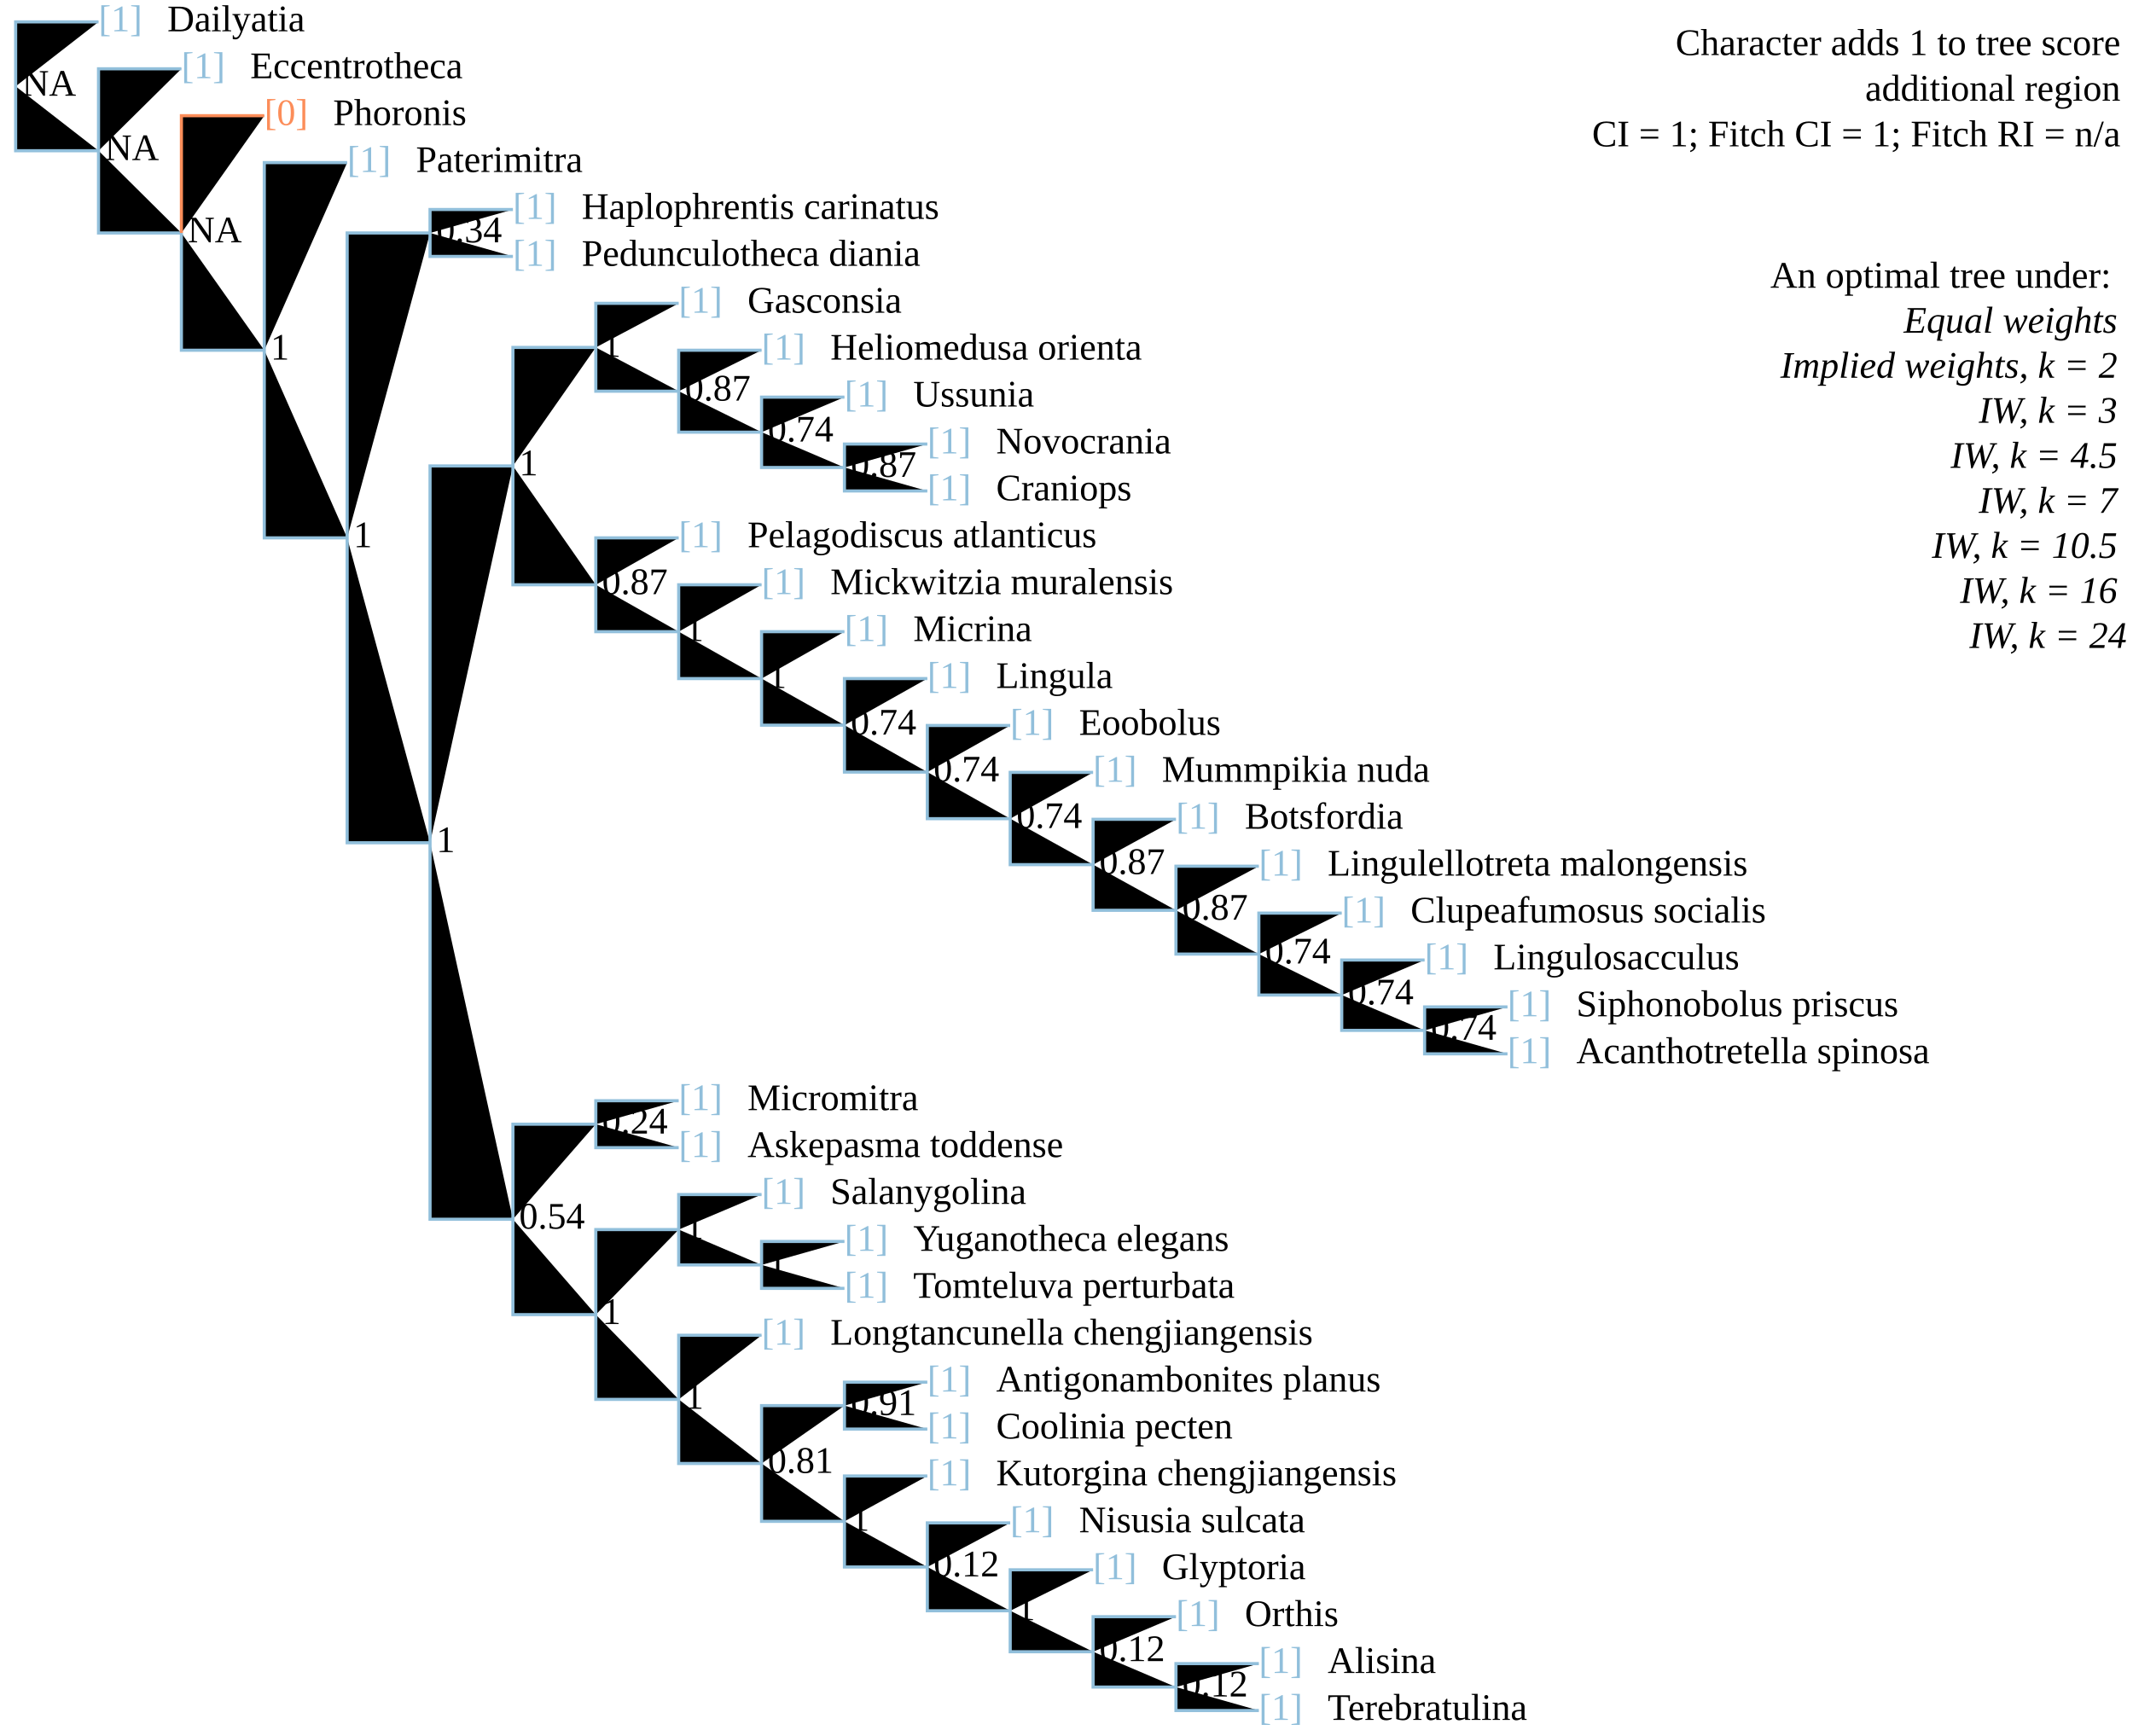
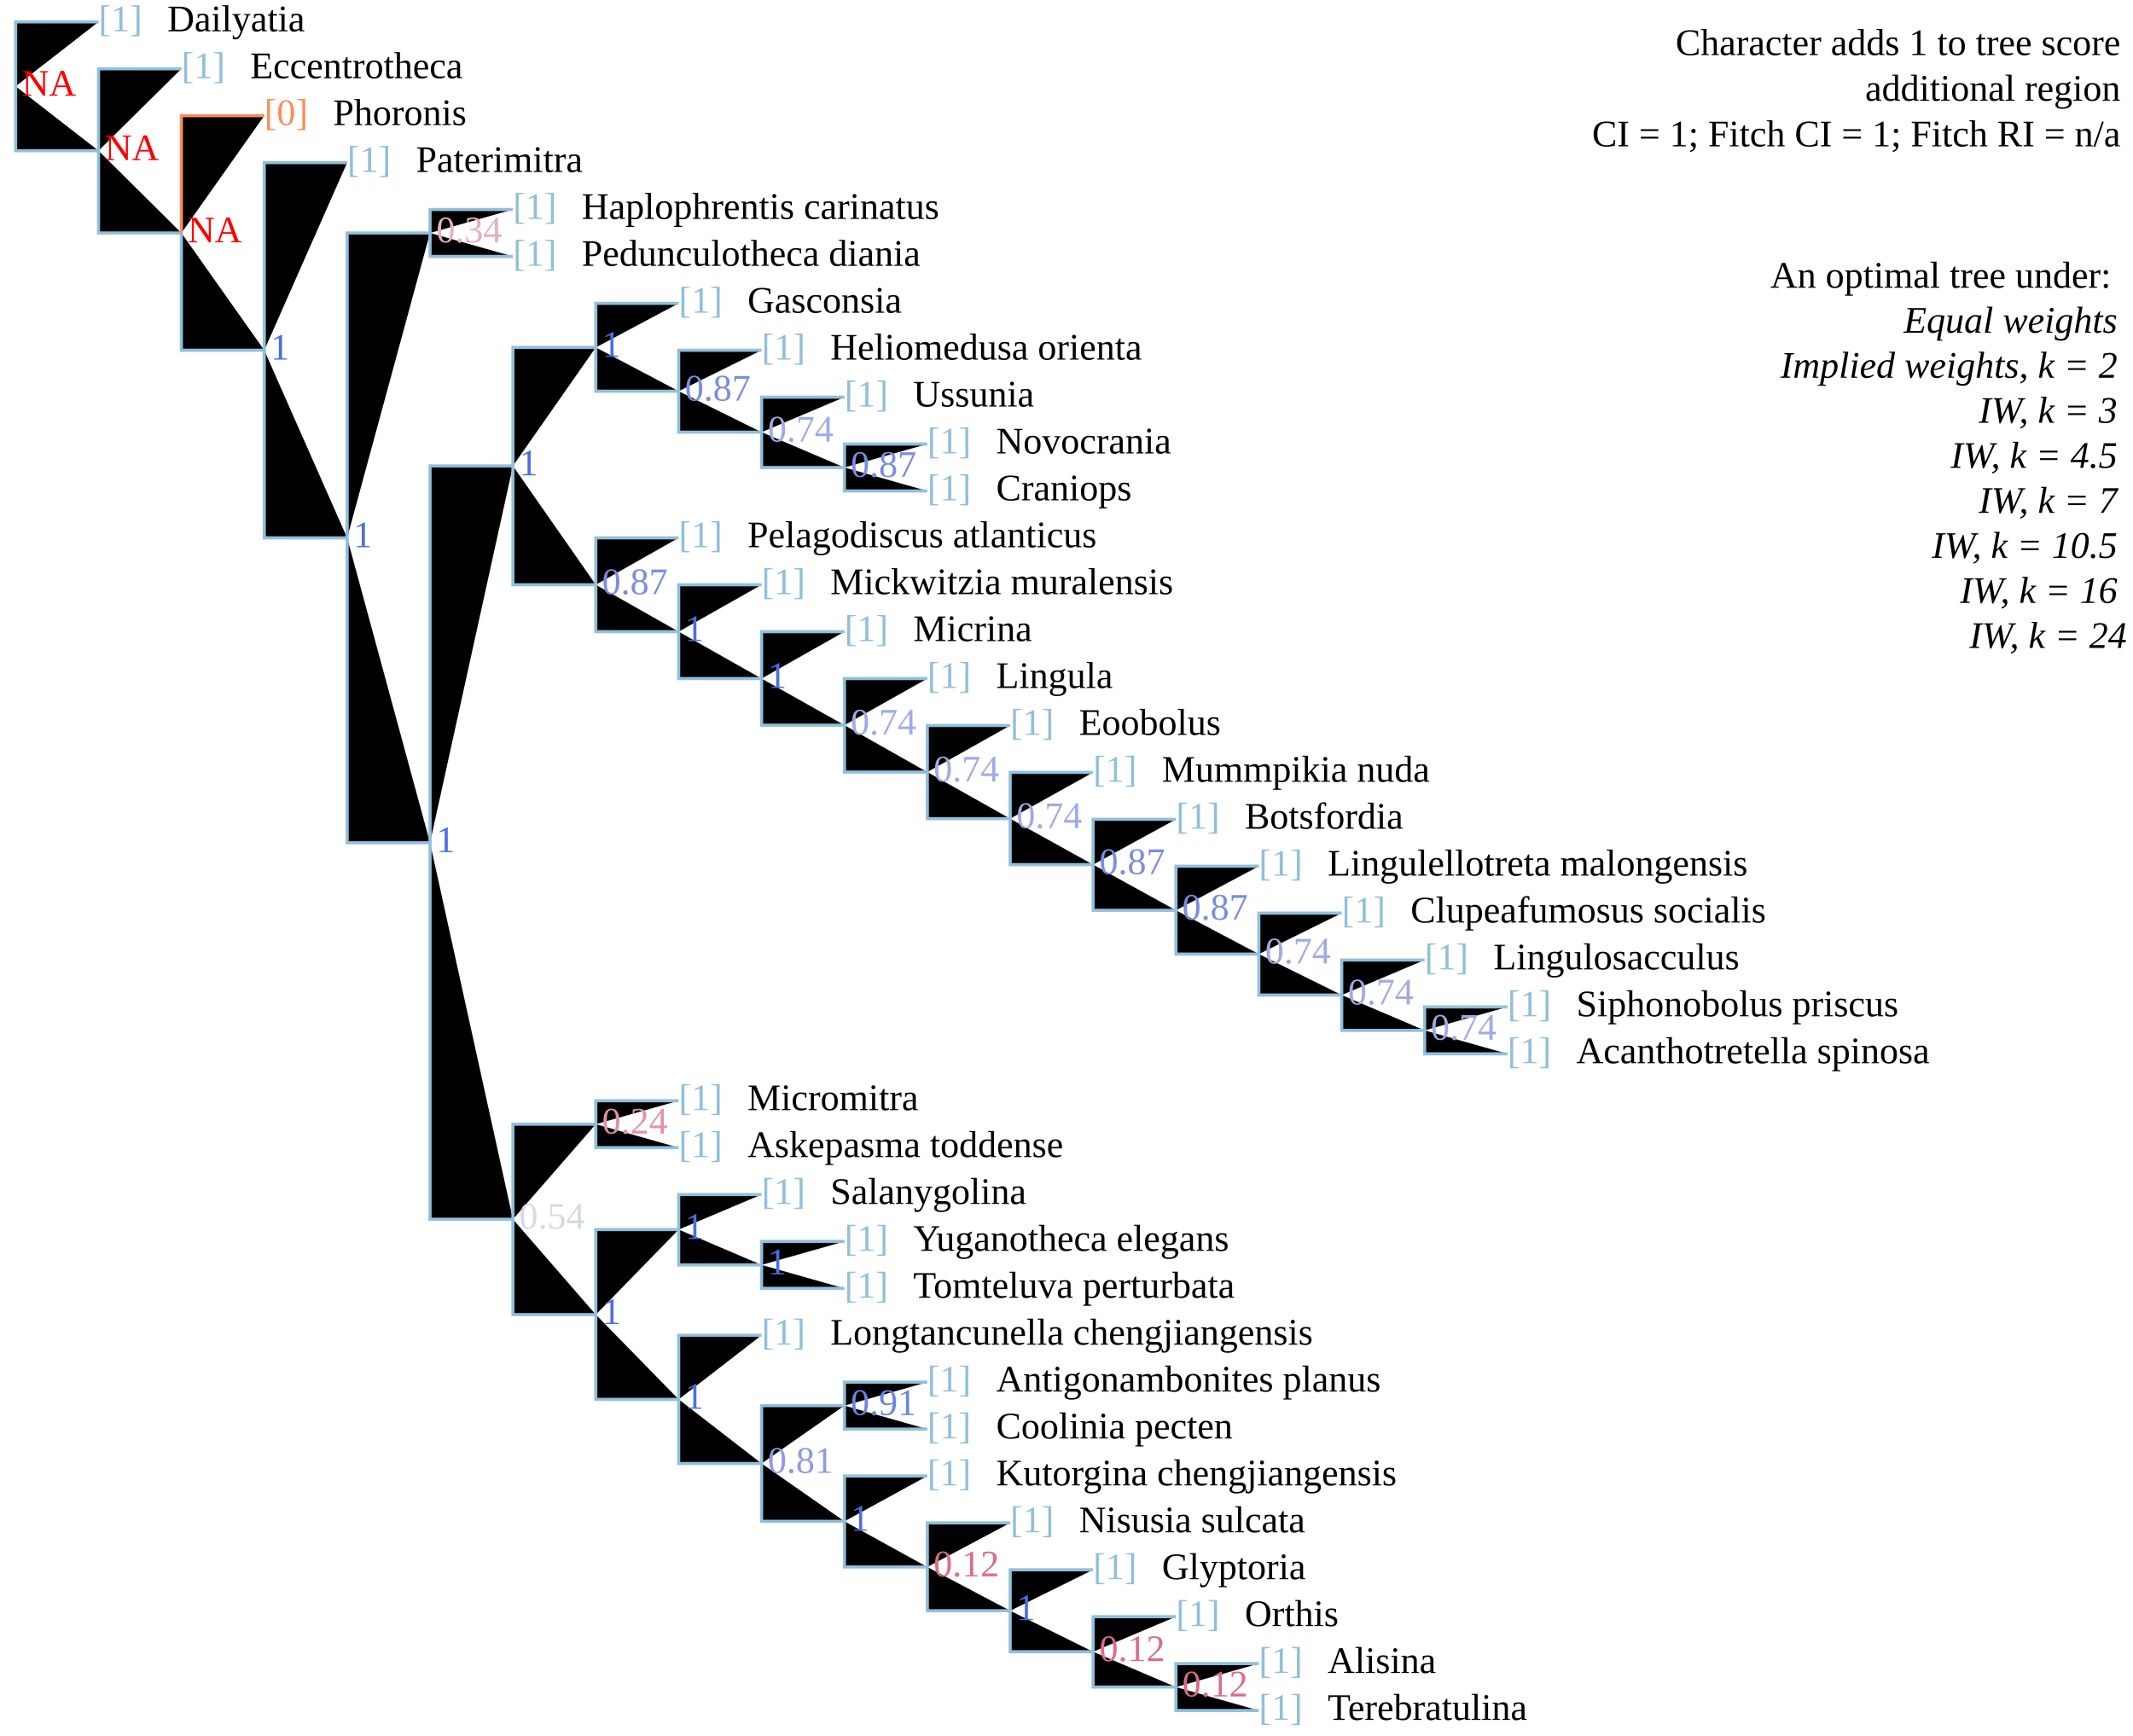
<svg xmlns="http://www.w3.org/2000/svg" version="1.1" width="682" height="555" class="tree" char="1">
  <text x="678" y="17.6" text-anchor="end" class="stepsLabel">Character adds <tspan class="score">1</tspan> to tree score</text>
  <text x="678" y="32.2" text-anchor="end" class="stepsLabel">
    <tspan class="score" /> additional region</text>
  <text x="678" y="46.8" text-anchor="end" class="stepsLabel">CI = 1; Fitch CI = 1; Fitch RI = n/a</text>
  <text x="678" y="76" text-anchor="end" class="stepsLabel">
    <tspan dy="16">An optimal tree under:</tspan>
    <tspan x="680" style="font-style:italic" class="thisAn" dy="1.2em">Equal weights</tspan>
    <tspan x="680" style="font-style:italic" class="notThisAn" dy="1.2em">Implied weights, k = 2</tspan>
    <tspan x="680" style="font-style:italic" class="notThisAn" dy="1.2em">IW, k = 3</tspan>
    <tspan x="680" style="font-style:italic" class="notThisAn" dy="1.2em">IW, k = 4.5</tspan>
    <tspan x="680" style="font-style:italic" class="notThisAn" dy="1.2em">IW, k = 7</tspan>
    <tspan x="680" style="font-style:italic" class="notThisAn" dy="1.2em">IW, k = 10.5</tspan>
    <tspan x="680" style="font-style:italic" class="notThisAn" dy="1.2em">IW, k = 16</tspan>
    <tspan x="680" style="font-style:italic" class="notThisAn" dy="1.2em">IW, k = 24</tspan>
  </text>
  <text x="31.5" y="10" fill="#91bfdb" class="flag">[1]</text>
  <text x="53.5" y="10" class="taxonLabel">Dailyatia</text>
  <text x="58" y="25" fill="#91bfdb" class="flag">[1]</text>
  <text x="80" y="25" class="taxonLabel">Eccentrotheca</text>
  <text x="84.5" y="40" fill="#fc8d59" class="flag">[0]</text>
  <text x="106.5" y="40" class="taxonLabel">Phoronis</text>
  <text x="111" y="55" fill="#91bfdb" class="flag">[1]</text>
  <text x="133" y="55" class="taxonLabel">Paterimitra</text>
  <text x="164" y="85" fill="#91bfdb" class="flag">[1]</text>
  <text x="186" y="85" class="taxonLabel">Pedunculotheca diania</text>
  <text x="164" y="70" fill="#91bfdb" class="flag">[1]</text>
  <text x="186" y="70" class="taxonLabel">Haplophrentis carinatus</text>
  <text x="217" y="100" fill="#91bfdb" class="flag">[1]</text>
  <text x="239" y="100" class="taxonLabel">Gasconsia</text>
  <text x="243.5" y="115" fill="#91bfdb" class="flag">[1]</text>
  <text x="265.5" y="115" class="taxonLabel">Heliomedusa orienta</text>
  <text x="270" y="130" fill="#91bfdb" class="flag">[1]</text>
  <text x="292" y="130" class="taxonLabel">Ussunia</text>
  <text x="296.5" y="160" fill="#91bfdb" class="flag">[1]</text>
  <text x="318.5" y="160" class="taxonLabel">Craniops</text>
  <text x="296.5" y="145" fill="#91bfdb" class="flag">[1]</text>
  <text x="318.5" y="145" class="taxonLabel">Novocrania</text>
  <text x="217" y="175" fill="#91bfdb" class="flag">[1]</text>
  <text x="239" y="175" class="taxonLabel">Pelagodiscus atlanticus</text>
  <text x="243.5" y="190" fill="#91bfdb" class="flag">[1]</text>
  <text x="265.5" y="190" class="taxonLabel">Mickwitzia muralensis</text>
  <text x="270" y="205" fill="#91bfdb" class="flag">[1]</text>
  <text x="292" y="205" class="taxonLabel">Micrina</text>
  <text x="296.5" y="220" fill="#91bfdb" class="flag">[1]</text>
  <text x="318.5" y="220" class="taxonLabel">Lingula</text>
  <text x="323" y="235" fill="#91bfdb" class="flag">[1]</text>
  <text x="345" y="235" class="taxonLabel">Eoobolus</text>
  <text x="349.5" y="250" fill="#91bfdb" class="flag">[1]</text>
  <text x="371.5" y="250" class="taxonLabel">Mummpikia nuda</text>
  <text x="376" y="265" fill="#91bfdb" class="flag">[1]</text>
  <text x="398" y="265" class="taxonLabel">Botsfordia</text>
  <text x="455.5" y="310" fill="#91bfdb" class="flag">[1]</text>
  <text x="477.5" y="310" class="taxonLabel">Lingulosacculus</text>
  <text x="402.5" y="280" fill="#91bfdb" class="flag">[1]</text>
  <text x="424.5" y="280" class="taxonLabel">Lingulellotreta malongensis</text>
  <text x="429" y="295" fill="#91bfdb" class="flag">[1]</text>
  <text x="451" y="295" class="taxonLabel">Clupeafumosus socialis</text>
  <text x="482" y="340" fill="#91bfdb" class="flag">[1]</text>
  <text x="504" y="340" class="taxonLabel">Acanthotretella spinosa</text>
  <text x="482" y="325" fill="#91bfdb" class="flag">[1]</text>
  <text x="504" y="325" class="taxonLabel">Siphonobolus priscus</text>
  <text x="217" y="370" fill="#91bfdb" class="flag">[1]</text>
  <text x="239" y="370" class="taxonLabel">Askepasma toddense</text>
  <text x="217" y="355" fill="#91bfdb" class="flag">[1]</text>
  <text x="239" y="355" class="taxonLabel">Micromitra</text>
  <text x="243.5" y="385" fill="#91bfdb" class="flag">[1]</text>
  <text x="265.5" y="385" class="taxonLabel">Salanygolina</text>
  <text x="270" y="415" fill="#91bfdb" class="flag">[1]</text>
  <text x="292" y="415" class="taxonLabel">Tomteluva perturbata</text>
  <text x="270" y="400" fill="#91bfdb" class="flag">[1]</text>
  <text x="292" y="400" class="taxonLabel">Yuganotheca elegans</text>
  <text x="296.5" y="475" fill="#91bfdb" class="flag">[1]</text>
  <text x="318.5" y="475" class="taxonLabel">Kutorgina chengjiangensis</text>
  <text x="323" y="490" fill="#91bfdb" class="flag">[1]</text>
  <text x="345" y="490" class="taxonLabel">Nisusia sulcata</text>
  <text x="349.5" y="505" fill="#91bfdb" class="flag">[1]</text>
  <text x="371.5" y="505" class="taxonLabel">Glyptoria</text>
  <text x="243.5" y="430" fill="#91bfdb" class="flag">[1]</text>
  <text x="265.5" y="430" class="taxonLabel">Longtancunella chengjiangensis</text>
  <text x="402.5" y="535" fill="#91bfdb" class="flag">[1]</text>
  <text x="424.5" y="535" class="taxonLabel">Alisina</text>
  <text x="376" y="520" fill="#91bfdb" class="flag">[1]</text>
  <text x="398" y="520" class="taxonLabel">Orthis</text>
  <text x="402.5" y="550" fill="#91bfdb" class="flag">[1]</text>
  <text x="424.5" y="550" class="taxonLabel">Terebratulina</text>
  <text x="296.5" y="460" fill="#91bfdb" class="flag">[1]</text>
  <text x="318.5" y="460" class="taxonLabel">Coolinia pecten</text>
  <text x="296.5" y="445" fill="#91bfdb" class="flag">[1]</text>
  <text x="318.5" y="445" class="taxonLabel">Antigonambonites planus</text>
  <path d="M5,27.6V7H31.5M5,27.6V48.2H31.5M31.5,48.2V22H58M31.5,48.2V74.5H58M58,74.5V112H84.5M84.5,112V52H111M84.5,112V172H111M111,172V74.5H137.5M137.5,74.5V67H164M137.5,74.5V82H164M111,172V269.5H137.5M137.5,269.5V149H164M164,149V111.1H190.5M190.5,111.1V97H217M190.5,111.1V125.1H217M217,125.1V112H243.5M217,125.1V138.2H243.5M243.5,138.2V127H270M243.5,138.2V149.5H270M270,149.5V142H296.5M270,149.5V157H296.5M164,149V187H190.5M190.5,187V172H217M190.5,187V202H217M217,202V187H243.5M217,202V217H243.5M243.5,217V202H270M243.5,217V231.9H270M270,231.9V217H296.5M270,231.9V246.9H296.5M296.5,246.9V232H323M296.5,246.9V261.8H323M323,261.8V247H349.5M323,261.8V276.5H349.5M349.5,276.5V262H376M349.5,276.5V291.1H376M376,291.1V277H402.5M376,291.1V305.1H402.5M402.5,305.1V292H429M402.5,305.1V318.2H429M429,318.2V307H455.5M429,318.2V329.5H455.5M455.5,329.5V322H482M455.5,329.5V337H482M137.5,269.5V389.9H164M164,389.9V359.5H190.5M190.5,359.5V352H217M190.5,359.5V367H217M164,389.9V420.4H190.5M190.5,420.4V393.2H217M217,393.2V382H243.5M217,393.2V404.5H243.5M243.5,404.5V397H270M243.5,404.5V412H270M190.5,420.4V447.5H217M217,447.5V427H243.5M217,447.5V468H243.5M243.5,468V449.5H270M270,449.5V442H296.5M270,449.5V457H296.5M243.5,468V486.5H270M270,486.5V472H296.5M270,486.5V501.1H296.5M296.5,501.1V487H323M296.5,501.1V515.1H323M323,515.1V502H349.5M323,515.1V528.2H349.5M349.5,528.2V517H376M349.5,528.2V539.5H376M376,539.5V532H402.5M376,539.5V547H402.5" stroke="#91bfdb" />
  <path d="M58,74.5V37H84.5" stroke="#fc8d59" />
-   <text x="7" y="30.6" class="node">NA</text>
-   <text x="33.5" y="51.2" class="node">NA</text>
-   <text x="60" y="77.5" class="node">NA</text>
-   <text x="86.5" y="115" class="node">1</text>
-   <text x="113" y="175" class="node">1</text>
-   <text x="139.5" y="77.5" class="node">0.34</text>
-   <text x="139.5" y="272.5" class="node">1</text>
-   <text x="166" y="152" class="node">1</text>
-   <text x="192.5" y="114.1" class="node">1</text>
-   <text x="219" y="128.1" class="node">0.87</text>
-   <text x="245.5" y="141.2" class="node">0.74</text>
-   <text x="272" y="152.5" class="node">0.87</text>
-   <text x="192.5" y="190" class="node">0.87</text>
-   <text x="219" y="205" class="node">1</text>
-   <text x="245.5" y="220" class="node">1</text>
-   <text x="272" y="234.9" class="node">0.74</text>
-   <text x="298.5" y="249.9" class="node">0.74</text>
-   <text x="325" y="264.8" class="node">0.74</text>
-   <text x="351.5" y="279.5" class="node">0.87</text>
-   <text x="378" y="294.1" class="node">0.87</text>
-   <text x="404.5" y="308.1" class="node">0.74</text>
-   <text x="431" y="321.2" class="node">0.74</text>
-   <text x="457.5" y="332.5" class="node">0.74</text>
-   <text x="166" y="392.9" class="node">0.54</text>
-   <text x="192.5" y="362.5" class="node">0.24</text>
-   <text x="192.5" y="423.4" class="node">1</text>
-   <text x="219" y="396.2" class="node">1</text>
-   <text x="245.5" y="407.5" class="node">1</text>
-   <text x="219" y="450.5" class="node">1</text>
-   <text x="245.5" y="471" class="node">0.81</text>
-   <text x="272" y="452.5" class="node">0.91</text>
-   <text x="272" y="489.5" class="node">1</text>
-   <text x="298.5" y="504.1" class="node">0.12</text>
-   <text x="325" y="518.1" class="node">1</text>
-   <text x="351.5" y="531.2" class="node">0.12</text>
-   <text x="378" y="542.5" class="node">0.12</text>
+   <text x="7" y="30.6" class="node" fill="red">NA</text>
+   <text x="33.5" y="51.2" class="node" fill="red">NA</text>
+   <text x="60" y="77.5" class="node" fill="red">NA</text>
+   <text x="86.5" y="115" class="node" fill="#4A6FE3">1</text>
+   <text x="113" y="175" class="node" fill="#4A6FE3">1</text>
+   <text x="139.5" y="77.5" class="node" fill="#E6B1BB">0.34</text>
+   <text x="139.5" y="272.5" class="node" fill="#4A6FE3">1</text>
+   <text x="166" y="152" class="node" fill="#4A6FE3">1</text>
+   <text x="192.5" y="114.1" class="node" fill="#4A6FE3">1</text>
+   <text x="219" y="128.1" class="node" fill="#7A8DE1">0.87</text>
+   <text x="245.5" y="141.2" class="node" fill="#A0ABE2">0.74</text>
+   <text x="272" y="152.5" class="node" fill="#7A8DE1">0.87</text>
+   <text x="192.5" y="190" class="node" fill="#7A8DE1">0.87</text>
+   <text x="219" y="205" class="node" fill="#4A6FE3">1</text>
+   <text x="245.5" y="220" class="node" fill="#4A6FE3">1</text>
+   <text x="272" y="234.9" class="node" fill="#A0ABE2">0.74</text>
+   <text x="298.5" y="249.9" class="node" fill="#A0ABE2">0.74</text>
+   <text x="325" y="264.8" class="node" fill="#A0ABE2">0.74</text>
+   <text x="351.5" y="279.5" class="node" fill="#7A8DE1">0.87</text>
+   <text x="378" y="294.1" class="node" fill="#7A8DE1">0.87</text>
+   <text x="404.5" y="308.1" class="node" fill="#A0ABE2">0.74</text>
+   <text x="431" y="321.2" class="node" fill="#A0ABE2">0.74</text>
+   <text x="457.5" y="332.5" class="node" fill="#A0ABE2">0.74</text>
+   <text x="166" y="392.9" class="node" fill="#D7D9E3">0.54</text>
+   <text x="192.5" y="362.5" class="node" fill="#E392A2">0.24</text>
+   <text x="192.5" y="423.4" class="node" fill="#4A6FE3">1</text>
+   <text x="219" y="396.2" class="node" fill="#4A6FE3">1</text>
+   <text x="245.5" y="407.5" class="node" fill="#4A6FE3">1</text>
+   <text x="219" y="450.5" class="node" fill="#4A6FE3">1</text>
+   <text x="245.5" y="471" class="node" fill="#8C9BE1">0.81</text>
+   <text x="272" y="452.5" class="node" fill="#6D84E1">0.91</text>
+   <text x="272" y="489.5" class="node" fill="#4A6FE3">1</text>
+   <text x="298.5" y="504.1" class="node" fill="#DD6C86">0.12</text>
+   <text x="325" y="518.1" class="node" fill="#4A6FE3">1</text>
+   <text x="351.5" y="531.2" class="node" fill="#DD6C86">0.12</text>
+   <text x="378" y="542.5" class="node" fill="#DD6C86">0.12</text>
</svg>
